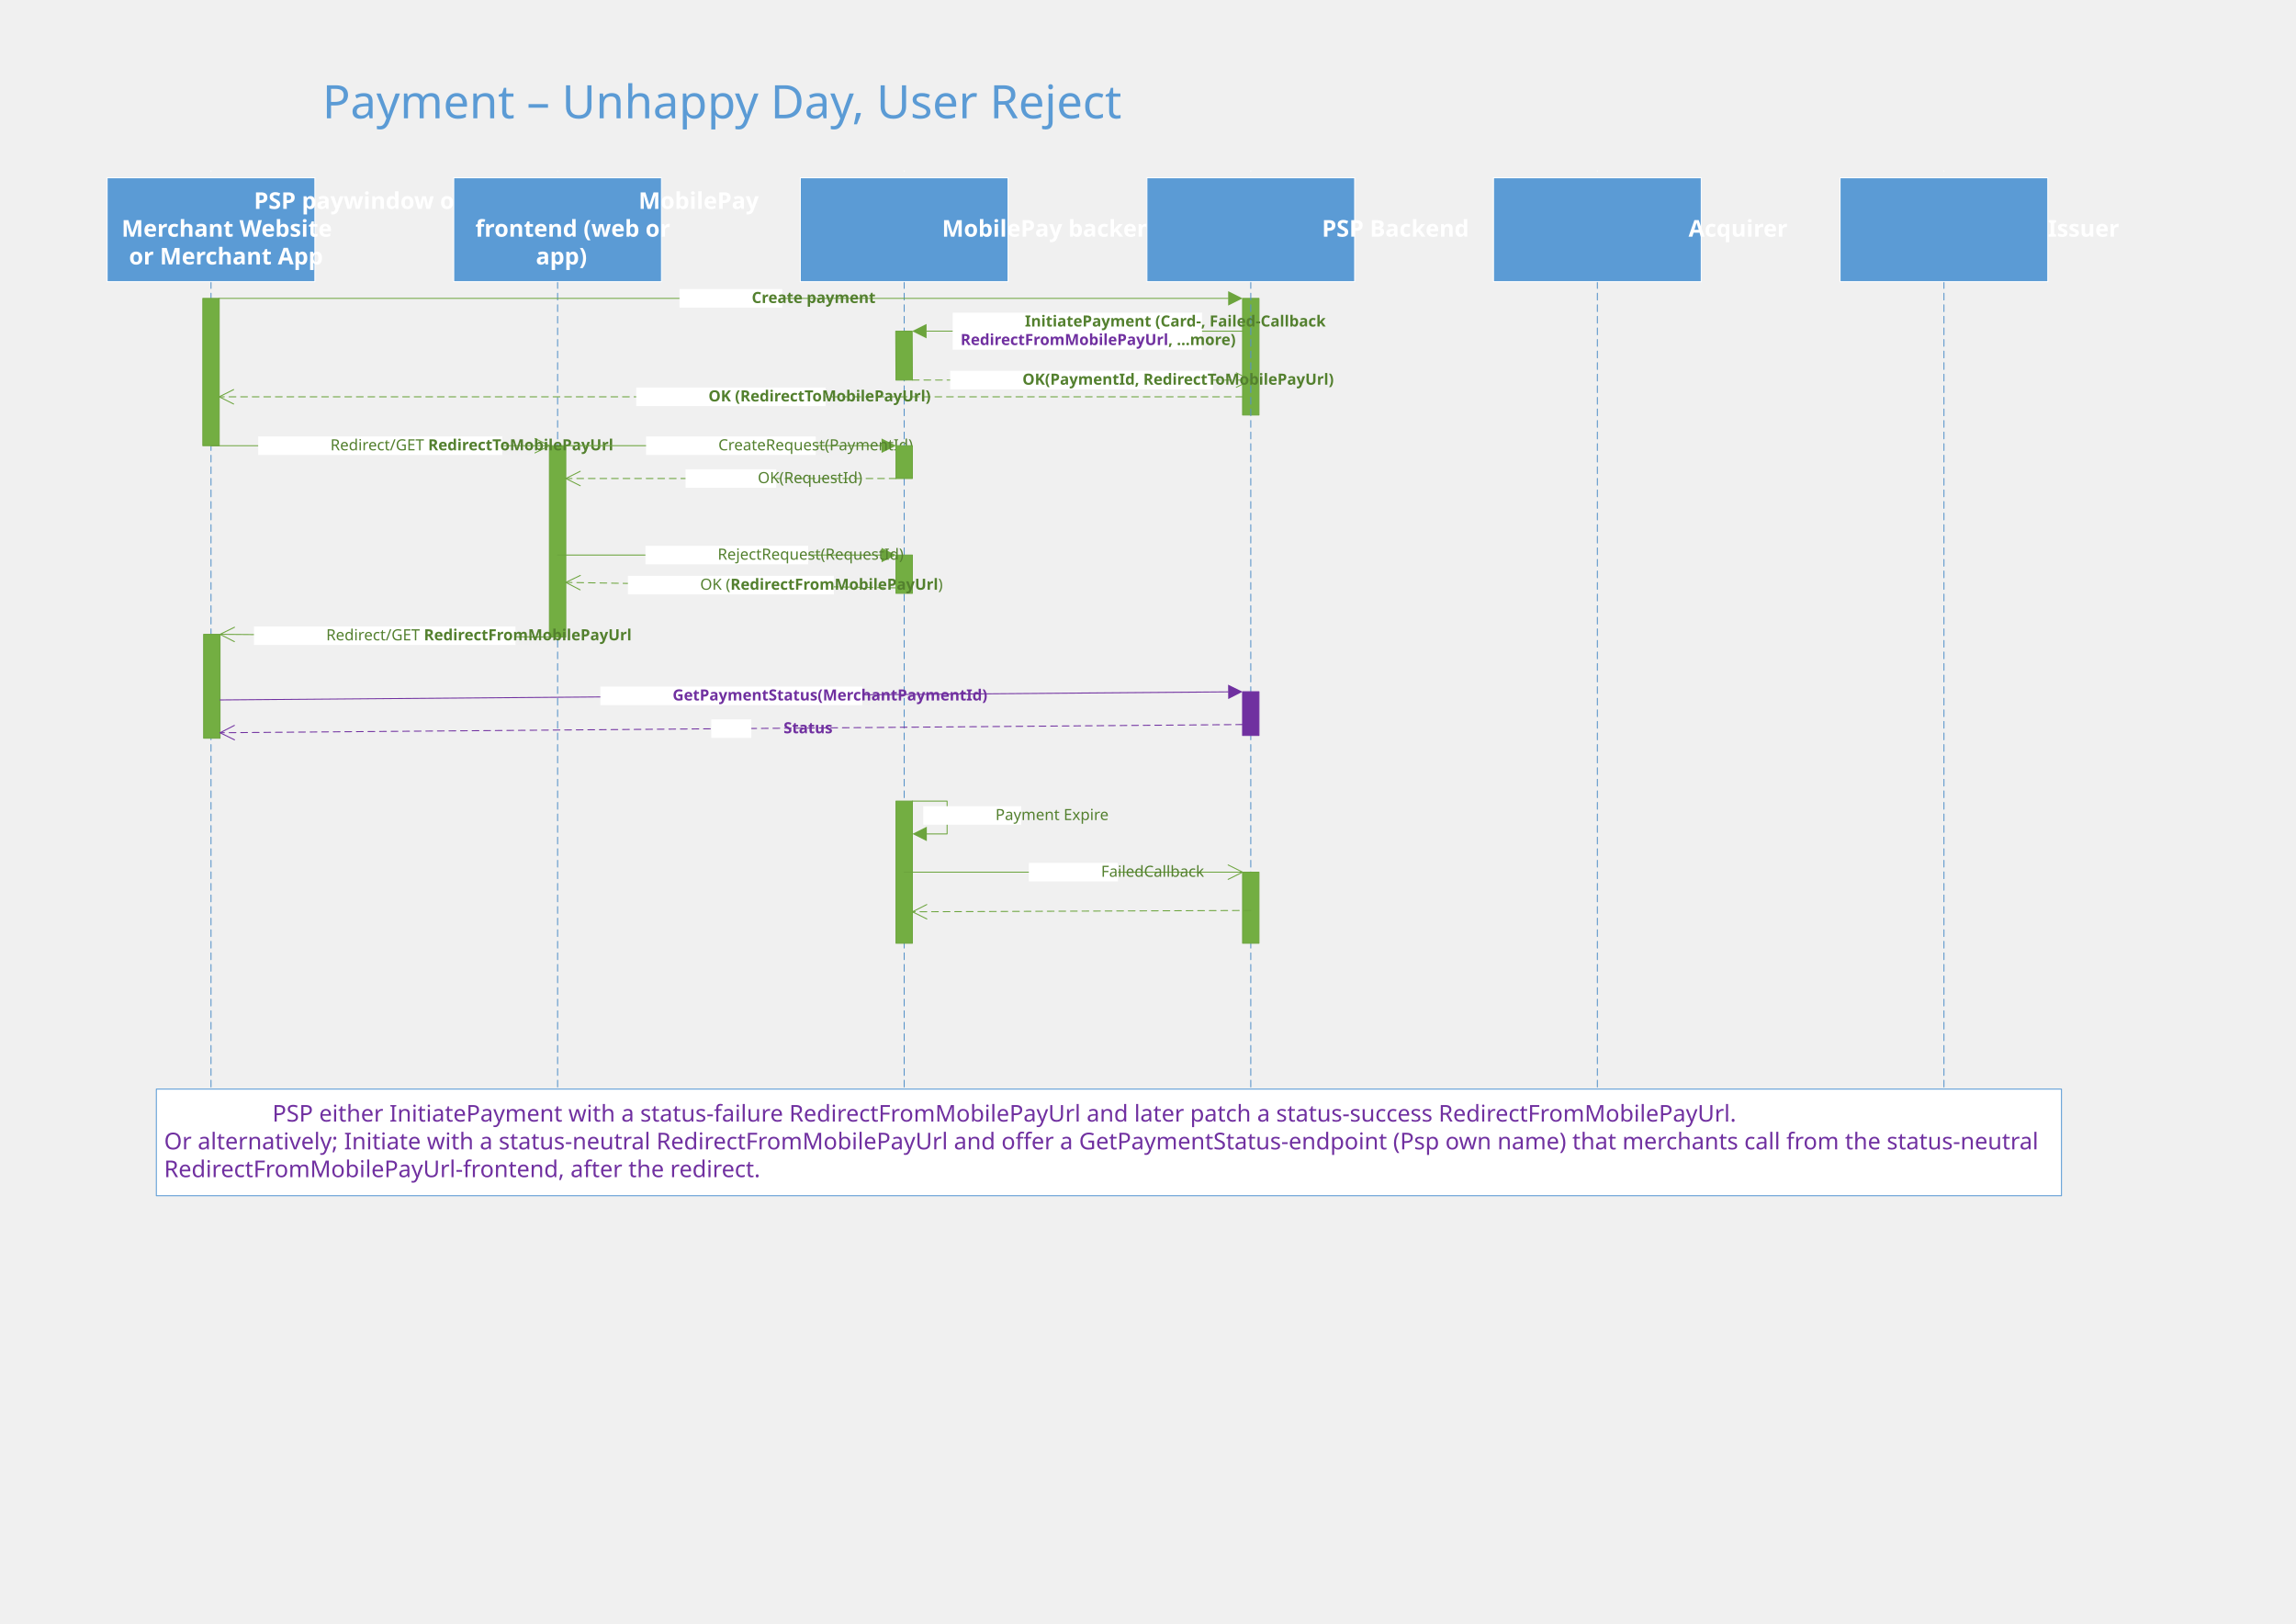
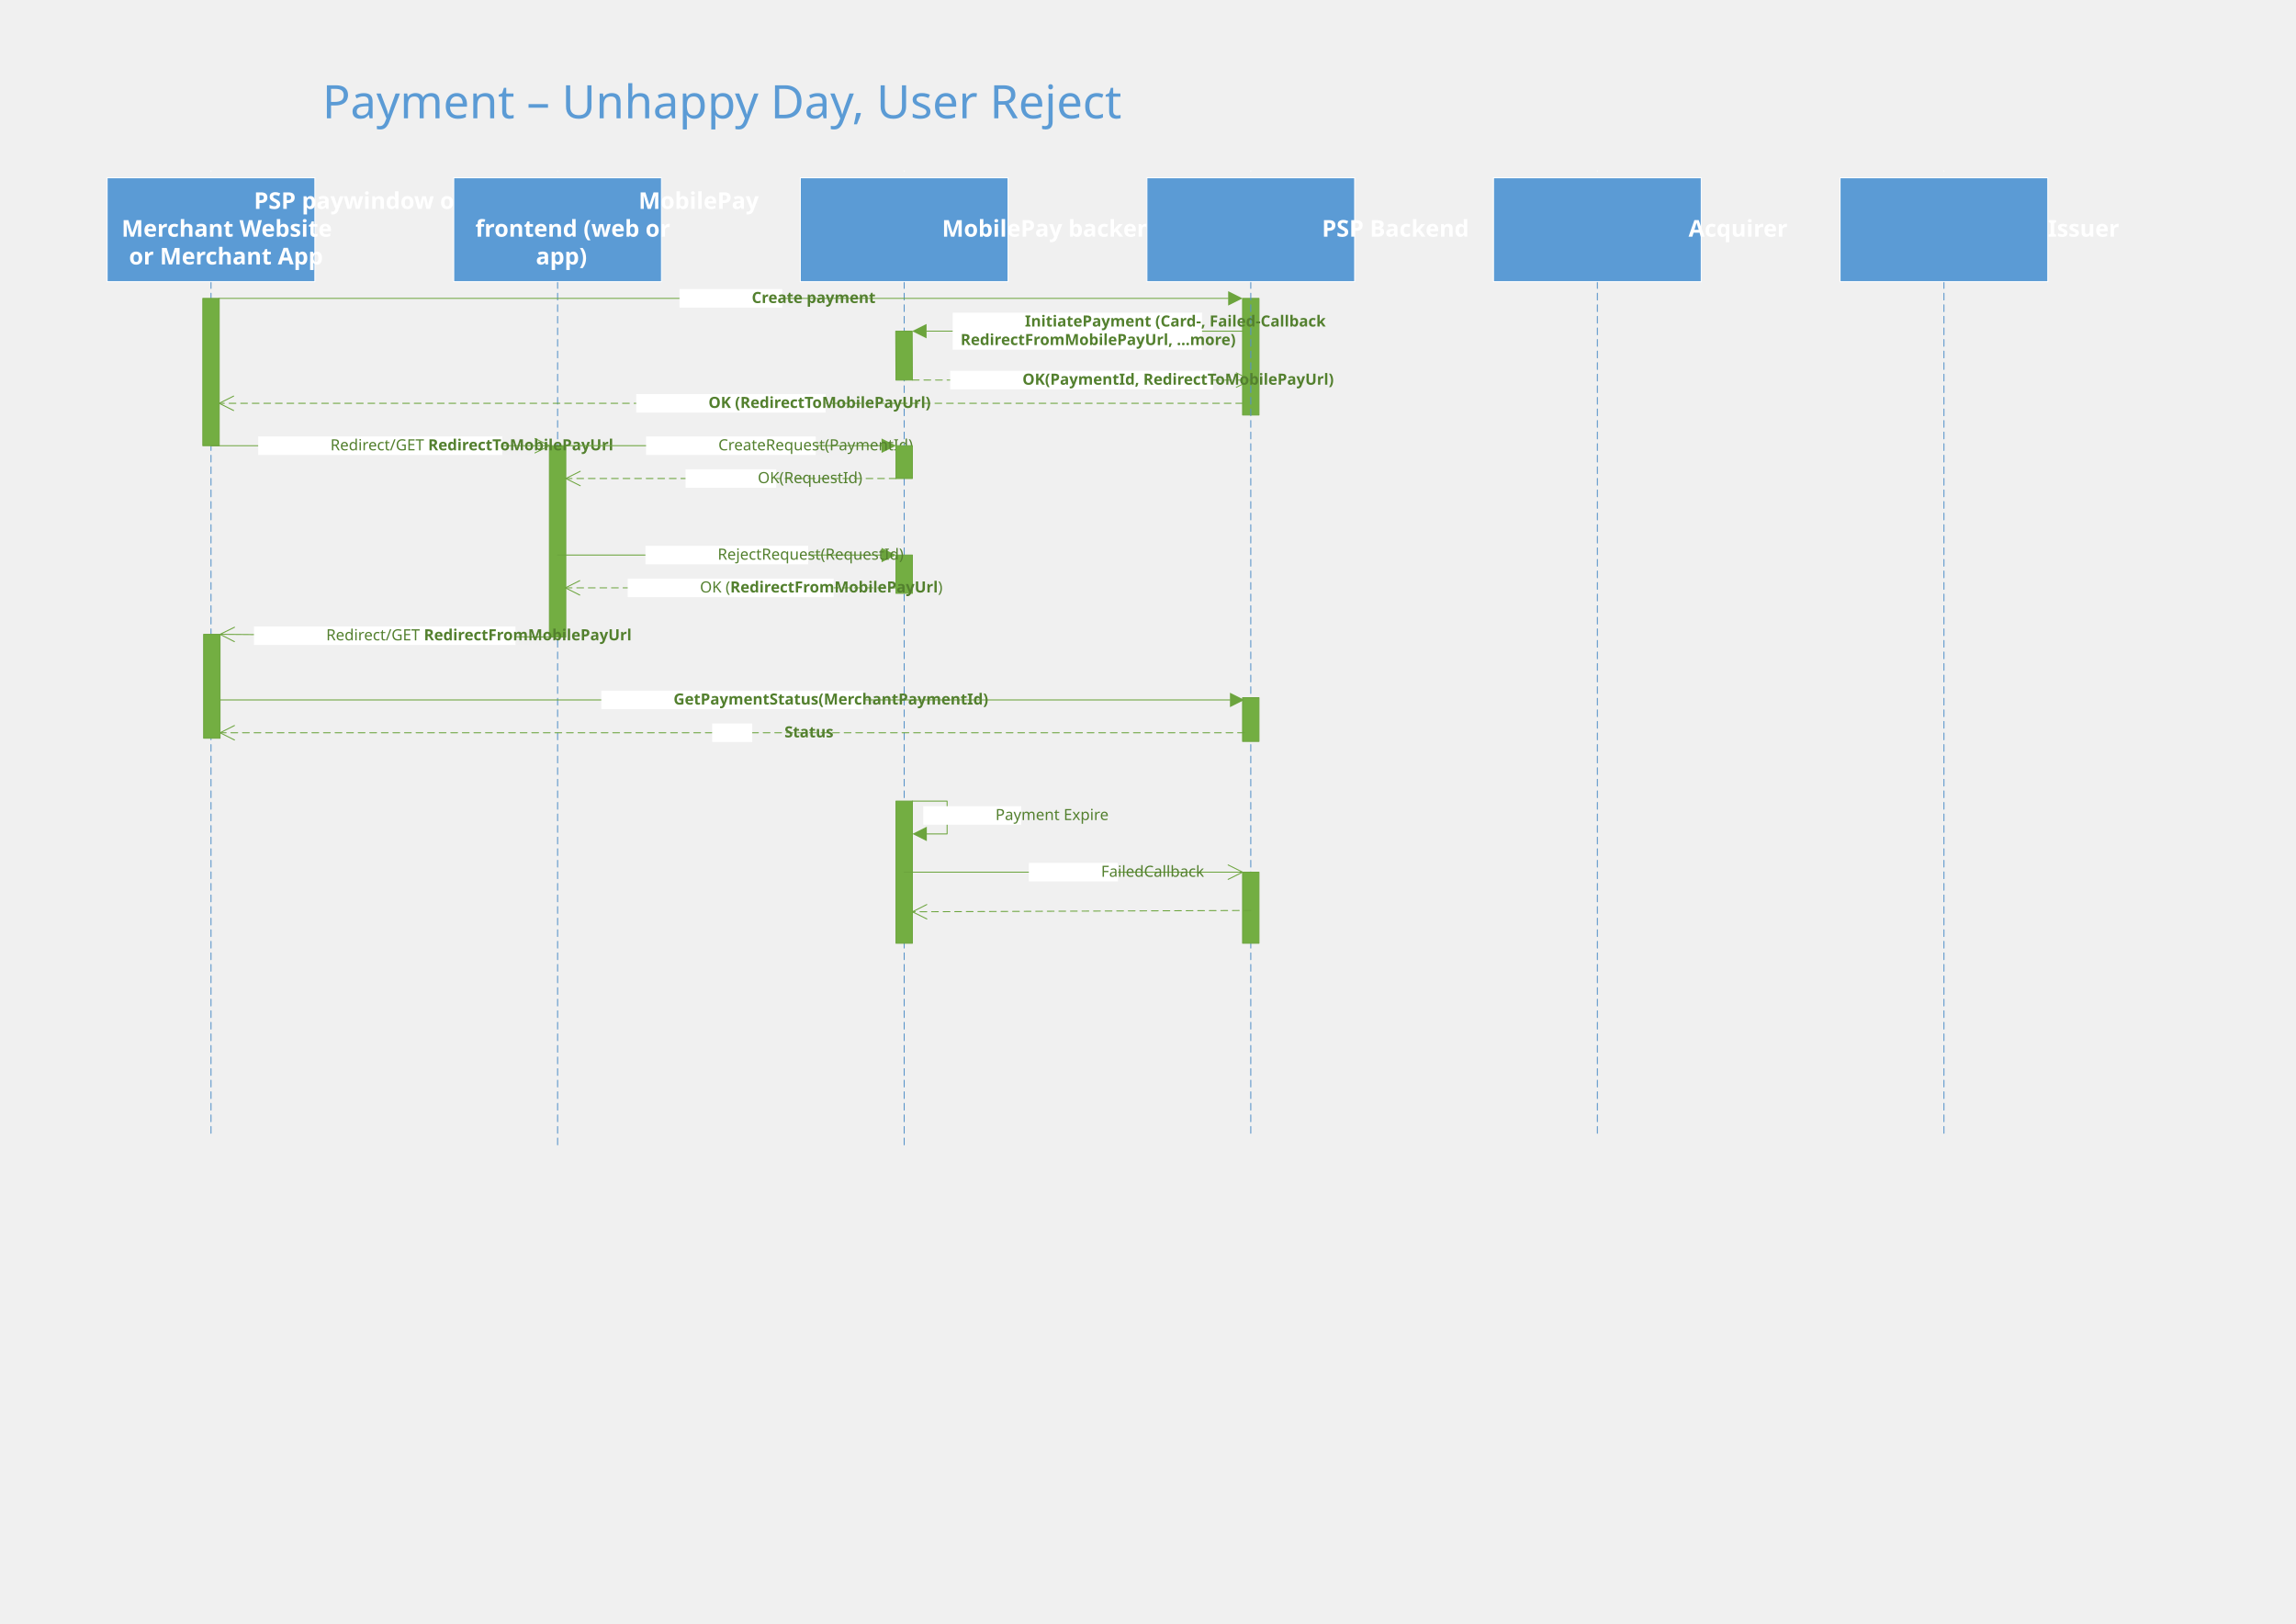
- <svg xmlns="http://www.w3.org/2000/svg" xmlns:ns1="http://schemas.microsoft.com/visio/2003/SVGExtensions/" xmlns:xlink="http://www.w3.org/1999/xlink" width="16.535in" height="11.693in" viewBox="0 0 1190.55 841.89" xml:space="preserve" color-interpolation-filters="sRGB" class="st24">
+ <svg xmlns="http://www.w3.org/2000/svg" xmlns:ns1="http://schemas.microsoft.com/visio/2003/SVGExtensions/" xmlns:xlink="http://www.w3.org/1999/xlink" width="16.535in" height="11.693in" viewBox="0 0 1190.55 841.89" xml:space="preserve" color-interpolation-filters="sRGB" class="st20">
  <ns1:documentProperties ns1:langID="1033" ns1:metric="true" ns1:viewMarkup="false">
    <ns1:userDefs>
      <ns1:ud ns1:nameU="msvNoAutoConnect" ns1:prompt="" ns1:val="VT0(0):26" />
    </ns1:userDefs>
  </ns1:documentProperties>
  <style type="text/css">
	
		.st1 {fill:#5b9bd5;stroke:#ffffff;stroke-linecap:round;stroke-linejoin:round;stroke-width:0.5}
		.st2 {stroke:#5592c9;stroke-dasharray:3.5,2.5;stroke-linecap:round;stroke-linejoin:round;stroke-width:0.5}
		.st3 {fill:#ffffff;font-family:Calibri;font-size:1em;font-weight:bold}
		.st4 {font-size:1em}
		.st5 {fill:#73ae42;stroke:#6ca43d;stroke-linecap:round;stroke-linejoin:round;stroke-width:0.5}
		.st6 {marker-end:url(#mrkr4-81);stroke:#6ca43d;stroke-linecap:round;stroke-linejoin:round;stroke-width:0.5}
		.st7 {fill:#6ca43d;fill-opacity:1;stroke:#6ca43d;stroke-opacity:1;stroke-width:0.134}
		.st8 {fill:#ffffff;stroke:none;stroke-linecap:butt;stroke-width:7.2}
		.st9 {fill:#53802e;font-family:Calibri;font-size:0.667em;font-weight:bold}
- 		.st10 {fill:#7030a0;font-size:1em}
- 		.st11 {marker-end:url(#mrkr3-90);stroke:#6ca43d;stroke-dasharray:3.5,2.5;stroke-linecap:round;stroke-linejoin:round;stroke-width:0.5}
- 		.st12 {marker-end:url(#mrkr3-90);stroke:#6ca43d;stroke-linecap:round;stroke-linejoin:round;stroke-width:0.5}
- 		.st13 {fill:#53802e;font-family:Calibri;font-size:0.667em}
- 		.st14 {font-size:1em;font-weight:bold}
- 		.st15 {fill:#ffffff;stroke:#5b9bd5;stroke-linecap:round;stroke-linejoin:round;stroke-width:0.5}
- 		.st16 {fill:#7030a0;font-family:Calibri;font-size:1em}
- 		.st17 {fill:#7030a0;stroke:#7030a0;stroke-linecap:round;stroke-linejoin:round;stroke-width:0.5}
- 		.st18 {marker-end:url(#mrkr4-185);stroke:#7030a0;stroke-linecap:round;stroke-linejoin:round;stroke-width:0.5}
- 		.st19 {fill:#7030a0;fill-opacity:1;stroke:#7030a0;stroke-opacity:1;stroke-width:0.134}
- 		.st20 {fill:#7030a0;font-family:Calibri;font-size:0.667em;font-weight:bold}
- 		.st21 {marker-end:url(#mrkr3-193);stroke:#7030a0;stroke-dasharray:3.5,2.5;stroke-linecap:round;stroke-linejoin:round;stroke-width:0.5}
- 		.st22 {fill:none;stroke:none;stroke-linecap:round;stroke-linejoin:round;stroke-width:0.5}
- 		.st23 {fill:#5b9bd5;font-family:Calibri;font-size:2em}
- 		.st24 {fill:none;fill-rule:evenodd;font-size:12px;overflow:visible;stroke-linecap:square;stroke-miterlimit:3}
+ 		.st10 {marker-end:url(#mrkr3-90);stroke:#6ca43d;stroke-dasharray:3.5,2.5;stroke-linecap:round;stroke-linejoin:round;stroke-width:0.5}
+ 		.st11 {marker-end:url(#mrkr3-90);stroke:#6ca43d;stroke-linecap:round;stroke-linejoin:round;stroke-width:0.5}
+ 		.st12 {fill:#53802e;font-family:Calibri;font-size:0.667em}
+ 		.st13 {font-size:1em;font-weight:bold}
+ 		.st14 {fill:#73ae42;stroke:#6ca43e;stroke-linecap:round;stroke-linejoin:round;stroke-width:0.5}
+ 		.st15 {marker-end:url(#mrkr4-180);stroke:#6ca43e;stroke-linecap:round;stroke-linejoin:round;stroke-width:0.5}
+ 		.st16 {fill:#6ca43e;fill-opacity:1;stroke:#6ca43e;stroke-opacity:1;stroke-width:0.134}
+ 		.st17 {marker-end:url(#mrkr3-188);stroke:#6ca43e;stroke-dasharray:3.5,2.5;stroke-linecap:round;stroke-linejoin:round;stroke-width:0.5}
+ 		.st18 {fill:none;stroke:none;stroke-linecap:round;stroke-linejoin:round;stroke-width:0.5}
+ 		.st19 {fill:#5b9bd5;font-family:Calibri;font-size:2em}
+ 		.st20 {fill:none;fill-rule:evenodd;font-size:12px;overflow:visible;stroke-linecap:square;stroke-miterlimit:3}
	
	</style>
  <defs id="Markers">
    <g id="lend4">
      <path d="M 2 1 L 0 0 L 2 -1 L 2 1 " style="stroke:none" />
    </g>
    <marker id="mrkr4-81" class="st7" ns1:arrowType="4" ns1:arrowSize="3" ns1:setback="14.96" refX="-14.96" orient="auto" markerUnits="strokeWidth" overflow="visible">
      <use xlink:href="#lend4" transform="scale(-7.48,-7.48) " />
    </marker>
    <g id="lend3">
      <path d="M 2 1 L 0 0 L 2 -1 " style="stroke-linecap:round;stroke-linejoin:round;fill:none" />
    </g>
    <marker id="mrkr3-90" class="st7" ns1:arrowType="3" ns1:arrowSize="3" orient="auto" markerUnits="strokeWidth" overflow="visible">
      <use xlink:href="#lend3" transform="scale(-7.48,-7.48) " />
    </marker>
-     <marker id="mrkr4-185" class="st19" ns1:arrowType="4" ns1:arrowSize="3" ns1:setback="14.96" refX="-14.96" orient="auto" markerUnits="strokeWidth" overflow="visible">
+     <marker id="mrkr4-180" class="st16" ns1:arrowType="4" ns1:arrowSize="3" ns1:setback="14.96" refX="-14.96" orient="auto" markerUnits="strokeWidth" overflow="visible">
      <use xlink:href="#lend4" transform="scale(-7.48,-7.48) " />
    </marker>
-     <marker id="mrkr3-193" class="st19" ns1:arrowType="3" ns1:arrowSize="3" orient="auto" markerUnits="strokeWidth" overflow="visible">
+     <marker id="mrkr3-188" class="st16" ns1:arrowType="3" ns1:arrowSize="3" orient="auto" markerUnits="strokeWidth" overflow="visible">
      <use xlink:href="#lend3" transform="scale(-7.48,-7.48) " />
    </marker>
  </defs>
  <g ns1:mID="4" ns1:index="2" ns1:groupContext="foregroundPage">
    <ns1:userDefs>
      <ns1:ud ns1:nameU="msvThemeOrder" ns1:val="VT0(0):26" />
    </ns1:userDefs>
    <ns1:pageProperties ns1:drawingScale="0.0393701" ns1:pageScale="0.0393701" ns1:drawingUnits="24" ns1:shadowOffsetX="8.50394" ns1:shadowOffsetY="-8.50394" />
    <ns1:layer ns1:name="Connector" ns1:index="0" />
    <g id="group69-1" transform="translate(55.559,-695.872)" ns1:mID="69" ns1:groupContext="group">
      <ns1:userDefs>
        <ns1:ud ns1:nameU="visVersion" ns1:prompt="" ns1:val="VT0(15):26" />
        <ns1:ud ns1:nameU="ShowActor" ns1:prompt="" ns1:val="VT0(0):5" />
        <ns1:ud ns1:nameU="ShowDestruction" ns1:prompt="" ns1:val="VT0(0):5" />
      </ns1:userDefs>
      <g id="shape70-2" ns1:mID="70" ns1:groupContext="shape" transform="translate(28.3465,-14.1732)">
        <rect x="0" y="816.378" width="51.024" height="25.512" class="st1" />
      </g>
      <g id="shape71-4" ns1:mID="71" ns1:groupContext="shape" transform="translate(45.3543,-57.4016)">
        <path d="M8.5 841.89 a0 0 0 1 1 0 0 a0 0 0 1 1 0 0 Z" class="st1" />
      </g>
      <g id="shape72-6" ns1:mID="72" ns1:groupContext="shape" transform="translate(35.9055,469.802)">
				</g>
      <g id="shape73-8" ns1:mID="73" ns1:groupContext="shape" transform="translate(895.748,841.89) rotate(90)">
        <path d="M0 841.89 L442.06 841.89" class="st2" />
      </g>
      <g id="shape69-11" ns1:mID="69" ns1:groupContext="groupContent">
        <ns1:textBlock ns1:margins="rect(4,4,4,4)" ns1:tabSpace="42.5197" />
        <ns1:textRect cx="53.858" cy="814.961" width="107.72" height="53.858" />
        <rect x="0" y="788.031" width="107.717" height="53.858" class="st1" />
        <text x="7.46" y="804.16" class="st3" ns1:langID="1030">
          <ns1:paragraph ns1:horizAlign="1" />
          <ns1:tabList />PSP paywindow or <tspan x="7.47" dy="1.2em" class="st4">Merchant Website </tspan>
          <tspan x="11.32" dy="1.2em" class="st4">or Merchant App</tspan>
        </text>
      </g>
    </g>
    <g id="group74-16" transform="translate(235.276,-695.872)" ns1:mID="74" ns1:groupContext="group">
      <ns1:userDefs>
        <ns1:ud ns1:nameU="visVersion" ns1:prompt="" ns1:val="VT0(15):26" />
        <ns1:ud ns1:nameU="ShowActor" ns1:prompt="" ns1:val="VT0(0):5" />
        <ns1:ud ns1:nameU="ShowDestruction" ns1:prompt="" ns1:val="VT0(0):5" />
      </ns1:userDefs>
      <g id="shape75-17" ns1:mID="75" ns1:groupContext="shape" transform="translate(28.3465,-14.1732)">
        <rect x="0" y="816.378" width="51.024" height="25.512" class="st1" />
      </g>
      <g id="shape76-19" ns1:mID="76" ns1:groupContext="shape" transform="translate(45.3543,-57.4016)">
        <path d="M8.5 841.89 a0 0 0 1 1 0 0 a0 0 0 1 1 0 0 Z" class="st1" />
      </g>
      <g id="shape77-21" ns1:mID="77" ns1:groupContext="shape" transform="translate(35.9055,475.613)">
				</g>
      <g id="shape78-23" ns1:mID="78" ns1:groupContext="shape" transform="translate(895.748,841.89) rotate(90)">
        <path d="M0 841.89 L447.87 841.89" class="st2" />
      </g>
      <g id="shape74-26" ns1:mID="74" ns1:groupContext="groupContent">
        <ns1:textBlock ns1:margins="rect(4,4,4,4)" ns1:tabSpace="42.5197" />
        <ns1:textRect cx="53.858" cy="814.961" width="107.72" height="53.858" />
        <rect x="0" y="788.031" width="107.717" height="53.858" class="st1" />
        <text x="27.2" y="804.16" class="st3" ns1:langID="1030">
          <ns1:paragraph ns1:horizAlign="1" />
          <ns1:tabList />MobilePay <tspan x="11.19" dy="1.2em" class="st4">frontend (web or </tspan>
          <tspan x="42.59" dy="1.2em" class="st4">app)</tspan>
        </text>
      </g>
    </g>
    <g id="group79-31" transform="translate(414.992,-695.872)" ns1:mID="79" ns1:groupContext="group">
      <ns1:userDefs>
        <ns1:ud ns1:nameU="visVersion" ns1:prompt="" ns1:val="VT0(15):26" />
        <ns1:ud ns1:nameU="ShowActor" ns1:prompt="" ns1:val="VT0(0):5" />
        <ns1:ud ns1:nameU="ShowDestruction" ns1:prompt="" ns1:val="VT0(0):5" />
      </ns1:userDefs>
      <g id="shape80-32" ns1:mID="80" ns1:groupContext="shape" transform="translate(28.3465,-14.1732)">
        <rect x="0" y="816.378" width="51.024" height="25.512" class="st1" />
      </g>
      <g id="shape81-34" ns1:mID="81" ns1:groupContext="shape" transform="translate(45.3543,-57.4016)">
        <path d="M8.5 841.89 a0 0 0 1 1 0 0 a0 0 0 1 1 0 0 Z" class="st1" />
      </g>
      <g id="shape82-36" ns1:mID="82" ns1:groupContext="shape" transform="translate(35.9055,475.613)">
				</g>
      <g id="shape83-38" ns1:mID="83" ns1:groupContext="shape" transform="translate(895.748,841.89) rotate(90)">
        <path d="M0 841.89 L447.87 841.89" class="st2" />
      </g>
      <g id="shape79-41" ns1:mID="79" ns1:groupContext="groupContent">
        <ns1:textBlock ns1:margins="rect(4,4,4,4)" ns1:tabSpace="42.5197" />
        <ns1:textRect cx="53.858" cy="814.961" width="107.72" height="53.858" />
        <rect x="0" y="788.031" width="107.717" height="53.858" class="st1" />
        <text x="4.81" y="818.56" class="st3" ns1:langID="1030">
          <ns1:paragraph ns1:horizAlign="1" />
          <ns1:tabList />MobilePay backend</text>
      </g>
    </g>
    <g id="group84-44" transform="translate(774.425,-695.872)" ns1:mID="84" ns1:groupContext="group">
      <ns1:userDefs>
        <ns1:ud ns1:nameU="visVersion" ns1:prompt="" ns1:val="VT0(15):26" />
        <ns1:ud ns1:nameU="ShowActor" ns1:prompt="" ns1:val="VT0(0):5" />
        <ns1:ud ns1:nameU="ShowDestruction" ns1:prompt="" ns1:val="VT0(0):5" />
      </ns1:userDefs>
      <g id="shape85-45" ns1:mID="85" ns1:groupContext="shape" transform="translate(28.3465,-14.1732)">
        <rect x="0" y="816.378" width="51.024" height="25.512" class="st1" />
      </g>
      <g id="shape86-47" ns1:mID="86" ns1:groupContext="shape" transform="translate(45.3543,-57.4016)">
        <path d="M8.5 841.89 a0 0 0 1 1 0 0 a0 0 0 1 1 0 0 Z" class="st1" />
      </g>
      <g id="shape87-49" ns1:mID="87" ns1:groupContext="shape" transform="translate(35.9055,469.944)">
				</g>
      <g id="shape88-51" ns1:mID="88" ns1:groupContext="shape" transform="translate(895.748,841.89) rotate(90)">
        <path d="M0 841.89 L442.2 841.89" class="st2" />
      </g>
      <g id="shape84-54" ns1:mID="84" ns1:groupContext="groupContent">
        <ns1:textBlock ns1:margins="rect(4,4,4,4)" ns1:tabSpace="42.5197" />
        <ns1:textRect cx="53.858" cy="814.961" width="107.72" height="53.858" />
        <rect x="0" y="788.031" width="107.717" height="53.858" class="st1" />
        <text x="32.51" y="818.56" class="st3" ns1:langID="1030">
          <ns1:paragraph ns1:horizAlign="1" />
          <ns1:tabList />Acquirer</text>
      </g>
    </g>
    <g id="shape89-57" ns1:mID="89" ns1:groupContext="shape" transform="translate(-189.071,215.146) rotate(-90)">
      <ns1:userDefs>
        <ns1:ud ns1:nameU="visVersion" ns1:prompt="" ns1:val="VT0(15):26" />
      </ns1:userDefs>
      <rect x="0" y="833.386" width="60.464" height="8.504" class="st5" />
    </g>
    <g id="shape90-59" ns1:mID="90" ns1:groupContext="shape" transform="translate(-728.221,231.057) rotate(-90)">
      <ns1:userDefs>
        <ns1:ud ns1:nameU="visVersion" ns1:prompt="" ns1:val="VT0(15):26" />
      </ns1:userDefs>
      <rect x="0" y="833.386" width="76.375" height="8.504" class="st5" />
    </g>
    <g id="group91-61" transform="translate(594.709,-695.872)" ns1:mID="91" ns1:groupContext="group">
      <ns1:userDefs>
        <ns1:ud ns1:nameU="visVersion" ns1:prompt="" ns1:val="VT0(15):26" />
        <ns1:ud ns1:nameU="ShowActor" ns1:prompt="" ns1:val="VT0(0):5" />
        <ns1:ud ns1:nameU="ShowDestruction" ns1:prompt="" ns1:val="VT0(0):5" />
      </ns1:userDefs>
      <g id="shape92-62" ns1:mID="92" ns1:groupContext="shape" transform="translate(28.3465,-14.1732)">
        <rect x="0" y="816.378" width="51.024" height="25.512" class="st1" />
      </g>
      <g id="shape93-64" ns1:mID="93" ns1:groupContext="shape" transform="translate(45.3543,-57.4016)">
        <path d="M8.5 841.89 a0 0 0 1 1 0 0 a0 0 0 1 1 0 0 Z" class="st1" />
      </g>
      <g id="shape94-66" ns1:mID="94" ns1:groupContext="shape" transform="translate(35.9055,469.944)">
				</g>
      <g id="shape95-68" ns1:mID="95" ns1:groupContext="shape" transform="translate(895.748,841.89) rotate(90)">
        <path d="M0 841.89 L442.2 841.89" class="st2" />
      </g>
      <g id="shape91-71" ns1:mID="91" ns1:groupContext="groupContent">
        <ns1:textBlock ns1:margins="rect(4,4,4,4)" ns1:tabSpace="42.5197" />
        <ns1:textRect cx="53.858" cy="814.961" width="107.72" height="53.858" />
        <rect x="0" y="788.031" width="107.717" height="53.858" class="st1" />
        <text x="22.1" y="818.56" class="st3" ns1:langID="1030">
          <ns1:paragraph ns1:horizAlign="1" />
          <ns1:tabList />PSP Backend</text>
      </g>
    </g>
    <g id="shape96-74" ns1:mID="96" ns1:groupContext="shape" transform="translate(-368.777,201.231) rotate(-90.2866)">
      <ns1:userDefs>
        <ns1:ud ns1:nameU="visVersion" ns1:prompt="" ns1:val="VT0(15):26" />
      </ns1:userDefs>
      <rect x="0" y="833.386" width="25.352" height="8.504" class="st5" />
    </g>
    <g id="shape97-76" ns1:mID="97" ns1:groupContext="shape" ns1:layerMember="0" transform="translate(644.315,-663.124)">
      <ns1:userDefs>
        <ns1:ud ns1:nameU="IsReturn" ns1:prompt="" ns1:val="VT0(0):5" />
        <ns1:ud ns1:nameU="IsAsync" ns1:prompt="" ns1:val="VT0(0):26" />
        <ns1:ud ns1:nameU="IsSelfMessage" ns1:prompt="" ns1:val="VT0(0):5" />
        <ns1:ud ns1:nameU="visVersion" ns1:prompt="" ns1:val="VT0(15):26" />
      </ns1:userDefs>
      <ns1:textBlock ns1:margins="rect(4,4,4,4)" ns1:tabSpace="42.5197" />
      <ns1:textRect cx="-85.67" cy="834.803" width="139.1" height="27.203" />
      <path d="M0 834.81 L-163.86 834.79" class="st6" />
      <rect ns1:rectContext="textBkgnd" x="-150.31" y="825.203" width="129.282" height="19.2" class="st8" />
      <text x="-150.31" y="832.4" class="st9" ns1:langID="1030">
        <ns1:paragraph ns1:horizAlign="1" />
        <ns1:tabList />InitiatePayment (Card-, Failed-Callback<ns1:newlineChar />
-         <tspan x="-146.23" dy="1.2em" class="st10">RedirectFromMobilePayUrl</tspan>, ...more)</text>
+         <tspan x="-146.23" dy="1.2em" class="st4">RedirectFromMobilePayUrl, ...more)</tspan>
+       </text>
    </g>
    <g id="shape98-85" ns1:mID="98" ns1:groupContext="shape" ns1:layerMember="0" transform="translate(473.102,-651.946)">
      <ns1:userDefs>
        <ns1:ud ns1:nameU="IsReturn" ns1:prompt="" ns1:val="VT0(1):5" />
        <ns1:ud ns1:nameU="IsAsync" ns1:prompt="" ns1:val="VT0(0):26" />
        <ns1:ud ns1:nameU="IsSelfMessage" ns1:prompt="" ns1:val="VT0(0):5" />
        <ns1:ud ns1:nameU="visVersion" ns1:prompt="" ns1:val="VT0(15):26" />
      </ns1:userDefs>
      <ns1:textBlock ns1:margins="rect(4,4,4,4)" ns1:tabSpace="42.5197" />
      <ns1:textRect cx="87.732" cy="848.976" width="146.09" height="17.604" />
-       <path d="M0 848.97 L175.46 848.99" class="st11" />
+       <path d="M0 848.97 L175.46 848.99" class="st10" />
      <rect ns1:rectContext="textBkgnd" x="19.594" y="844.177" width="136.278" height="9.6" class="st8" />
      <text x="19.59" y="851.38" class="st9" ns1:langID="1030">
        <ns1:paragraph ns1:horizAlign="1" />
        <ns1:tabList />OK(PaymentId, RedirectToMobilePayUrl)</text>
    </g>
    <g id="shape99-93" ns1:mID="99" ns1:groupContext="shape" ns1:layerMember="0" transform="translate(113.669,-680.121)">
      <ns1:userDefs>
        <ns1:ud ns1:nameU="IsReturn" ns1:prompt="" ns1:val="VT0(0):5" />
        <ns1:ud ns1:nameU="IsAsync" ns1:prompt="" ns1:val="VT0(0):26" />
        <ns1:ud ns1:nameU="IsSelfMessage" ns1:prompt="" ns1:val="VT0(0):5" />
        <ns1:ud ns1:nameU="visVersion" ns1:prompt="" ns1:val="VT0(15):26" />
      </ns1:userDefs>
      <ns1:textBlock ns1:margins="rect(4,4,4,4)" ns1:tabSpace="42.5197" />
      <ns1:textRect cx="265.323" cy="834.803" width="63.11" height="17.604" />
      <path d="M0 834.8 L523.17 834.8" class="st6" />
      <rect ns1:rectContext="textBkgnd" x="238.674" y="830.003" width="53.297" height="9.6" class="st8" />
      <text x="238.67" y="837.2" class="st9" ns1:langID="1030">
        <ns1:paragraph ns1:horizAlign="1" />
        <ns1:tabList />Create payment</text>
    </g>
-     <g id="shape100-100" ns1:mID="100" ns1:groupContext="shape" ns1:layerMember="0" transform="translate(644.315,-629.097)">
+     <g id="shape100-100" ns1:mID="100" ns1:groupContext="shape" ns1:layerMember="0" transform="translate(644.315,-625.726)">
      <ns1:userDefs>
        <ns1:ud ns1:nameU="IsReturn" ns1:prompt="" ns1:val="VT0(1):5" />
        <ns1:ud ns1:nameU="IsAsync" ns1:prompt="" ns1:val="VT0(0):26" />
        <ns1:ud ns1:nameU="IsSelfMessage" ns1:prompt="" ns1:val="VT0(0):5" />
        <ns1:ud ns1:nameU="visVersion" ns1:prompt="" ns1:val="VT0(15):26" />
      </ns1:userDefs>
      <ns1:textBlock ns1:margins="rect(4,4,4,4)" ns1:tabSpace="42.5197" />
      <ns1:textRect cx="-265.323" cy="834.803" width="108.01" height="17.604" />
-       <path d="M0 834.8 L-530.65 834.8" class="st11" />
+       <path d="M0 834.8 L-530.65 834.8" class="st10" />
      <rect ns1:rectContext="textBkgnd" x="-314.419" y="830.003" width="98.192" height="9.6" class="st8" />
      <text x="-314.42" y="837.2" class="st9" ns1:langID="1030">
        <ns1:paragraph ns1:horizAlign="1" />
        <ns1:tabList />OK (RedirectToMobilePayUrl)</text>
    </g>
    <g id="shape101-107" ns1:mID="101" ns1:groupContext="shape" transform="translate(-548.504,330.27) rotate(-90)">
      <ns1:userDefs>
        <ns1:ud ns1:nameU="visVersion" ns1:prompt="" ns1:val="VT0(15):26" />
      </ns1:userDefs>
      <rect x="0" y="833.386" width="99.213" height="8.504" class="st5" />
    </g>
    <g id="shape102-109" ns1:mID="102" ns1:groupContext="shape" ns1:layerMember="0" transform="translate(109.417,-617.919)">
      <ns1:userDefs>
        <ns1:ud ns1:nameU="IsReturn" ns1:prompt="" ns1:val="VT0(0):5" />
        <ns1:ud ns1:nameU="IsAsync" ns1:prompt="" ns1:val="VT0(1):26" />
        <ns1:ud ns1:nameU="IsSelfMessage" ns1:prompt="" ns1:val="VT0(0):5" />
        <ns1:ud ns1:nameU="visVersion" ns1:prompt="" ns1:val="VT0(15):26" />
      </ns1:userDefs>
      <ns1:textBlock ns1:margins="rect(4,4,4,4)" ns1:tabSpace="42.5197" />
      <ns1:textRect cx="87.732" cy="848.976" width="136.38" height="17.604" />
-       <path d="M0 848.98 L175.46 848.98" class="st12" />
+       <path d="M0 848.98 L175.46 848.98" class="st11" />
      <rect ns1:rectContext="textBkgnd" x="24.453" y="844.177" width="126.558" height="9.6" class="st8" />
-       <text x="24.45" y="851.38" class="st13" ns1:langID="1030">
-         <ns1:paragraph ns1:horizAlign="1" />
-         <ns1:tabList />Redirect/GET <tspan class="st14">RedirectToMobilePayUrl</tspan>
+       <text x="24.45" y="851.38" class="st12" ns1:langID="1030">
+         <ns1:paragraph ns1:horizAlign="1" />
+         <ns1:tabList />Redirect/GET <tspan class="st13">RedirectToMobilePayUrl</tspan>
      </text>
    </g>
    <g id="shape103-117" ns1:mID="103" ns1:groupContext="shape" ns1:layerMember="0" transform="translate(293.386,-603.746)">
      <ns1:userDefs>
        <ns1:ud ns1:nameU="IsReturn" ns1:prompt="" ns1:val="VT0(0):5" />
        <ns1:ud ns1:nameU="IsAsync" ns1:prompt="" ns1:val="VT0(0):26" />
        <ns1:ud ns1:nameU="IsSelfMessage" ns1:prompt="" ns1:val="VT0(0):5" />
        <ns1:ud ns1:nameU="visVersion" ns1:prompt="" ns1:val="VT0(15):26" />
      </ns1:userDefs>
      <ns1:textBlock ns1:margins="rect(4,4,4,4)" ns1:tabSpace="42.5197" />
      <ns1:textRect cx="85.606" cy="834.803" width="97.77" height="17.604" />
      <path d="M0 834.8 L163.73 834.8" class="st6" />
      <rect ns1:rectContext="textBkgnd" x="41.628" y="830.003" width="87.956" height="9.6" class="st8" />
-       <text x="41.63" y="837.2" class="st13" ns1:langID="1030">
+       <text x="41.63" y="837.2" class="st12" ns1:langID="1030">
        <ns1:paragraph ns1:horizAlign="1" />
        <ns1:tabList />CreateRequest(PaymentId)</text>
    </g>
    <g id="shape104-124" ns1:mID="104" ns1:groupContext="shape" transform="translate(-368.787,248.065) rotate(-90)">
      <ns1:userDefs>
        <ns1:ud ns1:nameU="visVersion" ns1:prompt="" ns1:val="VT0(15):26" />
      </ns1:userDefs>
      <rect x="0" y="833.386" width="17.008" height="8.504" class="st5" />
    </g>
    <g id="shape105-126" ns1:mID="105" ns1:groupContext="shape" ns1:layerMember="0" transform="translate(464.598,-586.738)">
      <ns1:userDefs>
        <ns1:ud ns1:nameU="IsReturn" ns1:prompt="" ns1:val="VT0(1):5" />
        <ns1:ud ns1:nameU="IsAsync" ns1:prompt="" ns1:val="VT0(0):26" />
        <ns1:ud ns1:nameU="IsSelfMessage" ns1:prompt="" ns1:val="VT0(0):5" />
        <ns1:ud ns1:nameU="visVersion" ns1:prompt="" ns1:val="VT0(15):26" />
      </ns1:userDefs>
      <ns1:textBlock ns1:margins="rect(4,4,4,4)" ns1:tabSpace="42.5197" />
      <ns1:textRect cx="-85.606" cy="834.803" width="56.86" height="17.604" />
-       <path d="M0 834.8 L-171.21 834.8" class="st11" />
+       <path d="M0 834.8 L-171.21 834.8" class="st10" />
      <rect ns1:rectContext="textBkgnd" x="-109.127" y="830.003" width="47.042" height="9.6" class="st8" />
-       <text x="-109.13" y="837.2" class="st13" ns1:langID="1030">
+       <text x="-109.13" y="837.2" class="st12" ns1:langID="1030">
        <ns1:paragraph ns1:horizAlign="1" />
        <ns1:tabList />OK(RequestId)</text>
    </g>
    <g id="shape106-133" ns1:mID="106" ns1:groupContext="shape" transform="translate(-368.787,307.593) rotate(-90)">
      <ns1:userDefs>
        <ns1:ud ns1:nameU="visVersion" ns1:prompt="" ns1:val="VT0(15):26" />
      </ns1:userDefs>
      <rect x="0" y="833.386" width="19.843" height="8.504" class="st5" />
    </g>
    <g id="shape107-135" ns1:mID="107" ns1:groupContext="shape" ns1:layerMember="0" transform="translate(289.134,-547.053)">
      <ns1:userDefs>
        <ns1:ud ns1:nameU="IsReturn" ns1:prompt="" ns1:val="VT0(0):5" />
        <ns1:ud ns1:nameU="IsAsync" ns1:prompt="" ns1:val="VT0(0):26" />
        <ns1:ud ns1:nameU="IsSelfMessage" ns1:prompt="" ns1:val="VT0(0):5" />
        <ns1:ud ns1:nameU="visVersion" ns1:prompt="" ns1:val="VT0(15):26" />
      </ns1:userDefs>
      <ns1:textBlock ns1:margins="rect(4,4,4,4)" ns1:tabSpace="42.5197" />
      <ns1:textRect cx="87.732" cy="834.803" width="94.21" height="17.604" />
      <path d="M0 834.8 L167.98 834.8" class="st6" />
      <rect ns1:rectContext="textBkgnd" x="45.538" y="830.003" width="84.389" height="9.6" class="st8" />
-       <text x="45.54" y="837.2" class="st13" ns1:langID="1030">
+       <text x="45.54" y="837.2" class="st12" ns1:langID="1030">
        <ns1:paragraph ns1:horizAlign="1" />
        <ns1:tabList />RejectRequest(RequestId)</text>
    </g>
-     <g id="shape108-142" ns1:mID="108" ns1:groupContext="shape" ns1:layerMember="0" transform="translate(464.598,-531.463)">
+     <g id="shape108-142" ns1:mID="108" ns1:groupContext="shape" ns1:layerMember="0" transform="translate(464.598,-530.045)">
      <ns1:userDefs>
        <ns1:ud ns1:nameU="IsReturn" ns1:prompt="" ns1:val="VT0(1):5" />
        <ns1:ud ns1:nameU="IsAsync" ns1:prompt="" ns1:val="VT0(0):26" />
        <ns1:ud ns1:nameU="IsSelfMessage" ns1:prompt="" ns1:val="VT0(0):5" />
        <ns1:ud ns1:nameU="visVersion" ns1:prompt="" ns1:val="VT0(15):26" />
      </ns1:userDefs>
      <ns1:textBlock ns1:margins="rect(4,4,4,4)" ns1:tabSpace="42.5197" />
-       <ns1:textRect cx="-85.606" cy="834.803" width="116.61" height="17.604" />
-       <path d="M0 836.22 L-171.21 833.39" class="st11" />
-       <rect ns1:rectContext="textBkgnd" x="-139.001" y="830.003" width="106.789" height="9.6" class="st8" />
-       <text x="-139" y="837.2" class="st13" ns1:langID="1030">
-         <ns1:paragraph ns1:horizAlign="1" />
-         <ns1:tabList />OK (<tspan class="st14">RedirectFromMobilePayUrl</tspan>)</text>
+       <ns1:textRect cx="-85.718" cy="834.803" width="116.61" height="17.604" />
+       <path d="M0 834.8 L-171.44 834.8" class="st10" />
+       <rect ns1:rectContext="textBkgnd" x="-139.113" y="830.003" width="106.789" height="9.6" class="st8" />
+       <text x="-139.11" y="837.2" class="st12" ns1:langID="1030">
+         <ns1:paragraph ns1:horizAlign="1" />
+         <ns1:tabList />OK (<tspan class="st13">RedirectFromMobilePayUrl</tspan>)</text>
    </g>
    <g id="shape126-150" ns1:mID="126" ns1:groupContext="shape" transform="translate(-727.795,382.711) rotate(-90)">
      <ns1:userDefs>
        <ns1:ud ns1:nameU="visVersion" ns1:prompt="" ns1:val="VT0(15):26" />
      </ns1:userDefs>
      <rect x="0" y="833.386" width="53.858" height="8.504" class="st5" />
    </g>
    <g id="shape127-152" ns1:mID="127" ns1:groupContext="shape" ns1:layerMember="0" transform="translate(284.882,-505.242)">
      <ns1:userDefs>
        <ns1:ud ns1:nameU="IsReturn" ns1:prompt="" ns1:val="VT0(0):5" />
        <ns1:ud ns1:nameU="IsAsync" ns1:prompt="" ns1:val="VT0(1):26" />
        <ns1:ud ns1:nameU="IsSelfMessage" ns1:prompt="" ns1:val="VT0(0):5" />
        <ns1:ud ns1:nameU="visVersion" ns1:prompt="" ns1:val="VT0(15):26" />
      </ns1:userDefs>
      <ns1:textBlock ns1:margins="rect(4,4,4,4)" ns1:tabSpace="42.5197" />
      <ns1:textRect cx="-85.394" cy="834.803" width="145.44" height="17.604" />
-       <path d="M0 835.51 L-170.79 834.09" class="st12" />
+       <path d="M0 835.51 L-170.79 834.09" class="st11" />
      <rect ns1:rectContext="textBkgnd" x="-153.204" y="830.003" width="135.621" height="9.6" class="st8" />
-       <text x="-153.2" y="837.2" class="st13" ns1:langID="1030">
-         <ns1:paragraph ns1:horizAlign="1" />
-         <ns1:tabList />Redirect/GET <tspan class="st14">RedirectFromMobilePayUrl</tspan>
+       <text x="-153.2" y="837.2" class="st12" ns1:langID="1030">
+         <ns1:paragraph ns1:horizAlign="1" />
+         <ns1:tabList />Redirect/GET <tspan class="st13">RedirectFromMobilePayUrl</tspan>
      </text>
    </g>
    <g id="group128-160" transform="translate(954.142,-695.872)" ns1:mID="128" ns1:groupContext="group">
      <ns1:userDefs>
        <ns1:ud ns1:nameU="visVersion" ns1:prompt="" ns1:val="VT0(15):26" />
        <ns1:ud ns1:nameU="ShowActor" ns1:prompt="" ns1:val="VT0(0):5" />
        <ns1:ud ns1:nameU="ShowDestruction" ns1:prompt="" ns1:val="VT0(0):5" />
      </ns1:userDefs>
      <g id="shape129-161" ns1:mID="129" ns1:groupContext="shape" transform="translate(28.3465,-14.1732)">
        <rect x="0" y="816.378" width="51.024" height="25.512" class="st1" />
      </g>
      <g id="shape130-163" ns1:mID="130" ns1:groupContext="shape" transform="translate(45.3543,-57.4016)">
        <path d="M8.5 841.89 a0 0 0 1 1 0 0 a0 0 0 1 1 0 0 Z" class="st1" />
      </g>
      <g id="shape131-165" ns1:mID="131" ns1:groupContext="shape" transform="translate(35.9055,469.802)">
				</g>
      <g id="shape132-167" ns1:mID="132" ns1:groupContext="shape" transform="translate(895.748,841.89) rotate(90)">
        <path d="M0 841.89 L442.06 841.89" class="st2" />
      </g>
      <g id="shape128-170" ns1:mID="128" ns1:groupContext="groupContent">
        <ns1:textBlock ns1:margins="rect(4,4,4,4)" ns1:tabSpace="42.5197" />
        <ns1:textRect cx="53.858" cy="814.961" width="107.72" height="53.858" />
        <rect x="0" y="788.031" width="107.717" height="53.858" class="st1" />
        <text x="39.1" y="818.56" class="st3" ns1:langID="1030">
          <ns1:paragraph ns1:horizAlign="1" />
          <ns1:tabList />Issuer</text>
      </g>
    </g>
-     <g id="shape137-173" ns1:mID="137" ns1:groupContext="shape" transform="translate(81.0708,-221.986)">
-       <ns1:textBlock ns1:margins="rect(4,4,4,4)" ns1:tabSpace="42.5197" />
-       <ns1:textRect cx="493.937" cy="814.252" width="987.88" height="55.276" />
-       <rect x="0" y="786.614" width="987.874" height="55.276" class="st15" />
-       <text x="4" y="803.45" class="st16" ns1:langID="1030">
-         <ns1:paragraph />
-         <ns1:tabList />PSP either InitiatePayment with a status-failure RedirectFromMobilePayUrl and later patch a status-success RedirectFromMobilePayUrl.<ns1:newlineChar />
-         <tspan x="4" dy="1.2em" class="st4">Or alternatively; Initiate with a status</tspan>-neutral RedirectFromMobilePayUrl and offer a GetPaymentStatus-endpoint (Psp own name) that merchants call from the status-neutral <tspan x="4" dy="1.2em" class="st4">RedirectFromMobilePayUrl</tspan>-frontend, after the redirect.</text>
-     </g>
-     <g id="shape138-178" ns1:mID="138" ns1:groupContext="shape" transform="translate(-189.071,381.293) rotate(-90)">
-       <ns1:userDefs>
-         <ns1:ud ns1:nameU="visVersion" ns1:prompt="" ns1:val="VT0(15):26" />
-       </ns1:userDefs>
-       <rect x="0" y="833.386" width="22.677" height="8.504" class="st17" />
-     </g>
-     <g id="shape139-180" ns1:mID="139" ns1:groupContext="shape" ns1:layerMember="0" transform="translate(114.094,-474.061)">
-       <ns1:userDefs>
-         <ns1:ud ns1:nameU="IsReturn" ns1:prompt="" ns1:val="VT0(0):5" />
-         <ns1:ud ns1:nameU="IsAsync" ns1:prompt="" ns1:val="VT0(0):26" />
-         <ns1:ud ns1:nameU="IsSelfMessage" ns1:prompt="" ns1:val="VT0(0):5" />
-         <ns1:ud ns1:nameU="visVersion" ns1:prompt="" ns1:val="VT0(15):26" />
-       </ns1:userDefs>
-       <ns1:textBlock ns1:margins="rect(4,4,4,4)" ns1:tabSpace="42.5197" />
-       <ns1:textRect cx="265.11" cy="834.803" width="145.6" height="17.604" />
-       <path d="M0 836.93 L522.74 832.74" class="st18" />
-       <rect ns1:rectContext="textBkgnd" x="197.218" y="830.003" width="135.786" height="9.6" class="st8" />
-       <text x="197.22" y="837.2" class="st20" ns1:langID="1030">
+     <g id="shape138-173" ns1:mID="138" ns1:groupContext="shape" transform="translate(-189.071,384.378) rotate(-90)">
+       <ns1:userDefs>
+         <ns1:ud ns1:nameU="visVersion" ns1:prompt="" ns1:val="VT0(15):26" />
+       </ns1:userDefs>
+       <rect x="0" y="833.386" width="22.677" height="8.504" class="st14" />
+     </g>
+     <g id="shape139-175" ns1:mID="139" ns1:groupContext="shape" ns1:layerMember="0" transform="translate(114.094,-471.935)">
+       <ns1:userDefs>
+         <ns1:ud ns1:nameU="IsReturn" ns1:prompt="" ns1:val="VT0(0):5" />
+         <ns1:ud ns1:nameU="IsAsync" ns1:prompt="" ns1:val="VT0(0):26" />
+         <ns1:ud ns1:nameU="IsSelfMessage" ns1:prompt="" ns1:val="VT0(0):5" />
+         <ns1:ud ns1:nameU="visVersion" ns1:prompt="" ns1:val="VT0(15):26" />
+       </ns1:userDefs>
+       <ns1:textBlock ns1:margins="rect(4,4,4,4)" ns1:tabSpace="42.5197" />
+       <ns1:textRect cx="265.58" cy="834.803" width="145.6" height="17.604" />
+       <path d="M0 834.8 L523.68 834.8" class="st15" />
+       <rect ns1:rectContext="textBkgnd" x="197.688" y="830.003" width="135.786" height="9.6" class="st8" />
+       <text x="197.69" y="837.2" class="st9" ns1:langID="1030">
        <ns1:paragraph ns1:horizAlign="1" />
        <ns1:tabList />GetPaymentStatus(MerchantPaymentId)</text>
    </g>
-     <g id="shape140-188" ns1:mID="140" ns1:groupContext="shape" ns1:layerMember="0" transform="translate(644.315,-471.226)">
+     <g id="shape140-183" ns1:mID="140" ns1:groupContext="shape" ns1:layerMember="0" transform="translate(645.255,-469.1)">
      <ns1:userDefs>
        <ns1:ud ns1:nameU="IsReturn" ns1:prompt="" ns1:val="VT0(1):5" />
        <ns1:ud ns1:nameU="IsAsync" ns1:prompt="" ns1:val="VT0(0):26" />
        <ns1:ud ns1:nameU="IsSelfMessage" ns1:prompt="" ns1:val="VT0(0):5" />
        <ns1:ud ns1:nameU="visVersion" ns1:prompt="" ns1:val="VT0(15):26" />
      </ns1:userDefs>
      <ns1:textBlock ns1:margins="rect(4,4,4,4)" ns1:tabSpace="42.5197" />
-       <ns1:textRect cx="-265.11" cy="848.976" width="40" height="17.604" />
-       <path d="M0 846.85 L-530.22 851.1" class="st21" />
-       <rect ns1:rectContext="textBkgnd" x="-275.491" y="844.177" width="20.762" height="9.6" class="st8" />
-       <text x="-275.49" y="851.38" class="st20" ns1:langID="1030">
+       <ns1:textRect cx="-265.58" cy="848.976" width="40" height="17.604" />
+       <path d="M0 848.98 L-531.16 848.98" class="st17" />
+       <rect ns1:rectContext="textBkgnd" x="-275.961" y="844.177" width="20.762" height="9.6" class="st8" />
+       <text x="-275.96" y="851.38" class="st9" ns1:langID="1030">
        <ns1:paragraph ns1:horizAlign="1" />
        <ns1:tabList />Status</text>
    </g>
-     <g id="shape141-196" ns1:mID="141" ns1:groupContext="shape" transform="translate(-368.787,489.01) rotate(-90)">
+     <g id="shape141-191" ns1:mID="141" ns1:groupContext="shape" transform="translate(-368.787,489.01) rotate(-90)">
      <ns1:userDefs>
        <ns1:ud ns1:nameU="visVersion" ns1:prompt="" ns1:val="VT0(15):26" />
      </ns1:userDefs>
      <rect x="0" y="833.386" width="73.701" height="8.504" class="st5" />
    </g>
-     <g id="shape142-198" ns1:mID="142" ns1:groupContext="shape" ns1:layerMember="0" transform="translate(466.016,-426.581)">
+     <g id="shape142-193" ns1:mID="142" ns1:groupContext="shape" ns1:layerMember="0" transform="translate(466.016,-426.581)">
      <ns1:userDefs>
        <ns1:ud ns1:nameU="IsReturn" ns1:prompt="" ns1:val="VT0(0):5" />
        <ns1:ud ns1:nameU="IsAsync" ns1:prompt="" ns1:val="VT0(0):26" />
        <ns1:ud ns1:nameU="IsSelfMessage" ns1:prompt="" ns1:val="VT0(1):5" />
        <ns1:ud ns1:nameU="visVersion" ns1:prompt="" ns1:val="VT0(15):26" />
      </ns1:userDefs>
      <ns1:textBlock ns1:margins="rect(4,4,4,4)" ns1:tabSpace="42.5197" />
      <ns1:textRect cx="38.126" cy="849.331" width="60.64" height="17.604" />
      <path d="M7.09 841.89 L25.09 841.89 L25.09 858.9 L14.57 858.9" class="st6" />
      <rect ns1:rectContext="textBkgnd" x="12.712" y="844.531" width="50.827" height="9.6" class="st8" />
-       <text x="12.71" y="851.73" class="st13" ns1:langID="1030">
+       <text x="12.71" y="851.73" class="st12" ns1:langID="1030">
        <ns1:paragraph ns1:horizAlign="1" />
        <ns1:tabList />Payment Expire</text>
    </g>
-     <g id="shape143-205" ns1:mID="143" ns1:groupContext="shape" ns1:layerMember="0" transform="translate(468.85,-382.644)">
+     <g id="shape143-200" ns1:mID="143" ns1:groupContext="shape" ns1:layerMember="0" transform="translate(468.85,-382.644)">
      <ns1:userDefs>
        <ns1:ud ns1:nameU="IsReturn" ns1:prompt="" ns1:val="VT0(0):5" />
        <ns1:ud ns1:nameU="IsAsync" ns1:prompt="" ns1:val="VT0(1):26" />
        <ns1:ud ns1:nameU="IsSelfMessage" ns1:prompt="" ns1:val="VT0(0):5" />
        <ns1:ud ns1:nameU="visVersion" ns1:prompt="" ns1:val="VT0(15):26" />
      </ns1:userDefs>
      <ns1:textBlock ns1:margins="rect(4,4,4,4)" ns1:tabSpace="42.5197" />
      <ns1:textRect cx="87.732" cy="834.803" width="56" height="17.604" />
-       <path d="M0 834.8 L175.46 834.8" class="st12" />
+       <path d="M0 834.8 L175.46 834.8" class="st11" />
      <rect ns1:rectContext="textBkgnd" x="64.639" y="830.003" width="46.187" height="9.6" class="st8" />
-       <text x="64.64" y="837.2" class="st13" ns1:langID="1030">
+       <text x="64.64" y="837.2" class="st12" ns1:langID="1030">
        <ns1:paragraph ns1:horizAlign="1" />
        <ns1:tabList />FailedCallback</text>
    </g>
-     <g id="shape144-212" ns1:mID="144" ns1:groupContext="shape" transform="translate(-189.071,489.01) rotate(-90)">
+     <g id="shape144-207" ns1:mID="144" ns1:groupContext="shape" transform="translate(-189.071,489.01) rotate(-90)">
      <ns1:userDefs>
        <ns1:ud ns1:nameU="visVersion" ns1:prompt="" ns1:val="VT0(15):26" />
      </ns1:userDefs>
      <rect x="0" y="833.386" width="36.85" height="8.504" class="st5" />
    </g>
-     <g id="shape145-214" ns1:mID="145" ns1:groupContext="shape" ns1:layerMember="0" transform="translate(648.567,-376.62)">
+     <g id="shape145-209" ns1:mID="145" ns1:groupContext="shape" ns1:layerMember="0" transform="translate(648.567,-376.62)">
      <ns1:userDefs>
        <ns1:ud ns1:nameU="IsReturn" ns1:prompt="" ns1:val="VT0(1):5" />
        <ns1:ud ns1:nameU="IsAsync" ns1:prompt="" ns1:val="VT0(0):26" />
        <ns1:ud ns1:nameU="IsSelfMessage" ns1:prompt="" ns1:val="VT0(0):5" />
        <ns1:ud ns1:nameU="visVersion" ns1:prompt="" ns1:val="VT0(15):26" />
      </ns1:userDefs>
-       <path d="M0 848.62 L-175.46 849.33" class="st11" />
-     </g>
-     <g id="shape146-219" ns1:mID="146" ns1:groupContext="shape" transform="translate(41.3857,-769.323)">
+       <path d="M0 848.62 L-175.46 849.33" class="st10" />
+     </g>
+     <g id="shape146-214" ns1:mID="146" ns1:groupContext="shape" transform="translate(41.3857,-769.323)">
      <ns1:textBlock ns1:margins="rect(4,4,4,4)" ns1:tabSpace="42.5197" />
      <ns1:textRect cx="194.882" cy="823.465" width="389.77" height="36.85" />
-       <rect x="0" y="805.039" width="389.764" height="36.85" class="st22" />
-       <text x="13.46" y="830.66" class="st23" ns1:langID="1030">
+       <rect x="0" y="805.039" width="389.764" height="36.85" class="st18" />
+       <text x="13.46" y="830.66" class="st19" ns1:langID="1030">
        <ns1:paragraph ns1:horizAlign="1" />
        <ns1:tabList />Payment – Unhappy Day, User Reject</text>
    </g>
  </g>
</svg>
